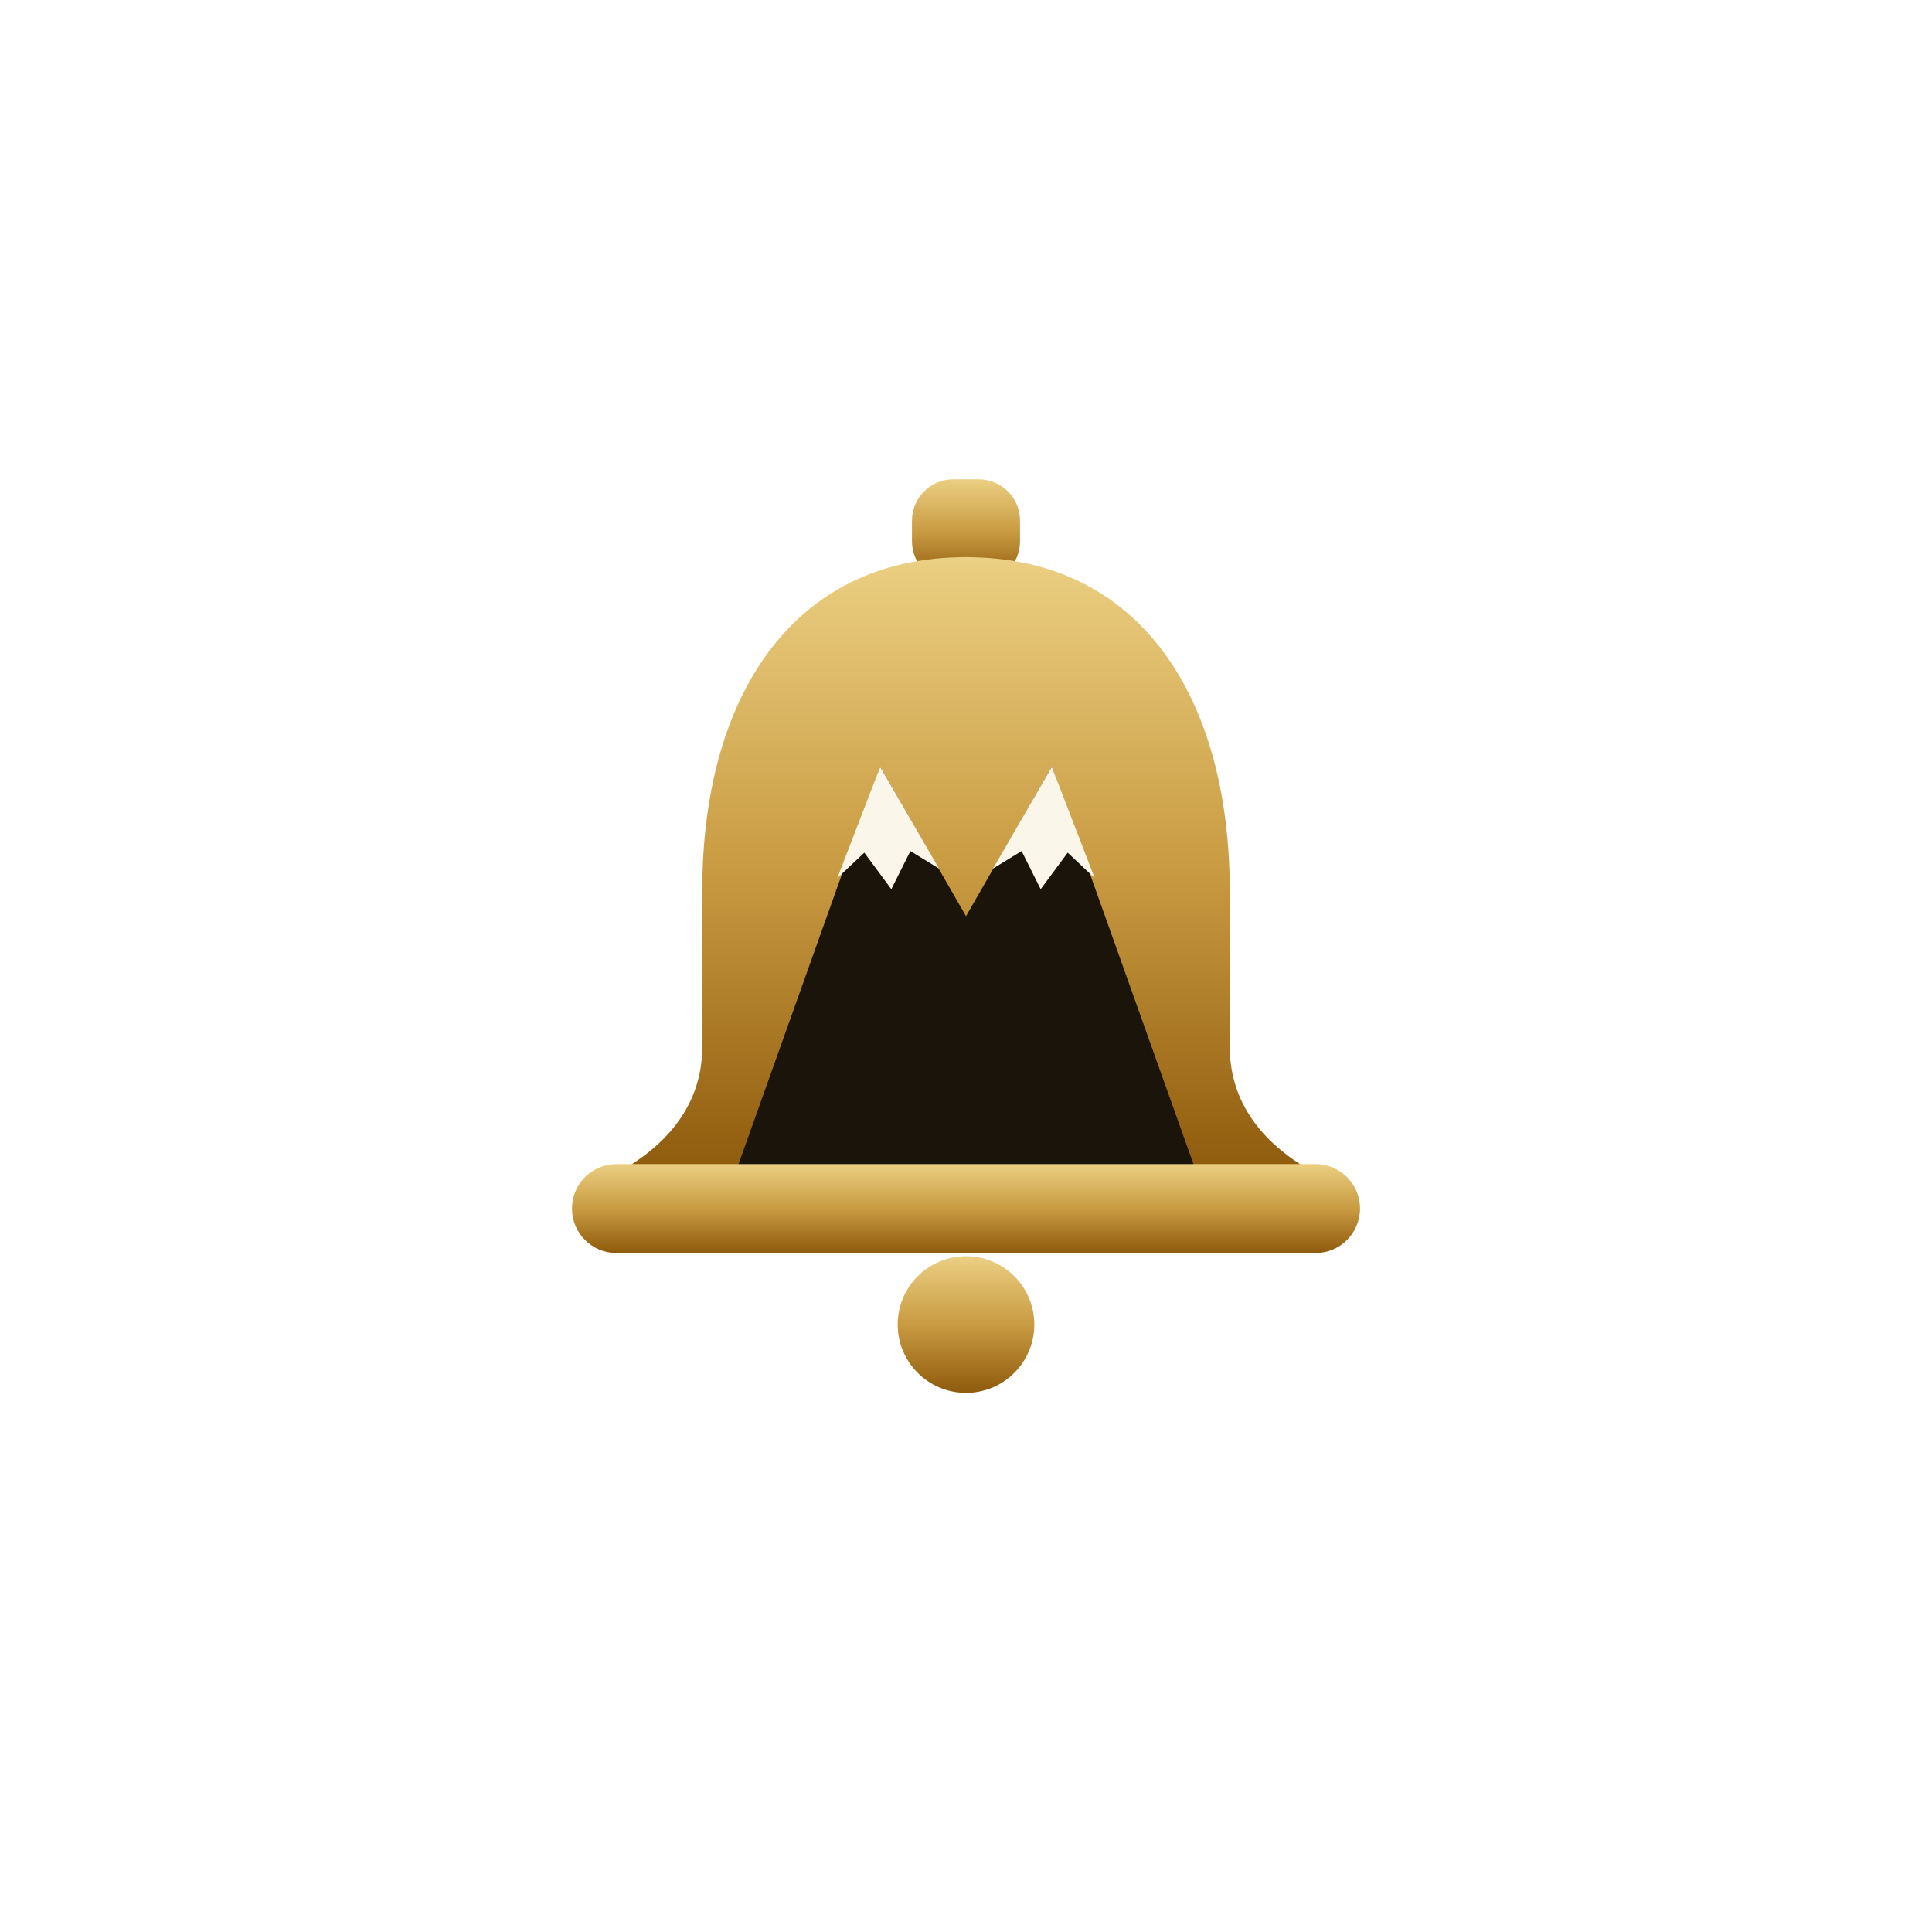
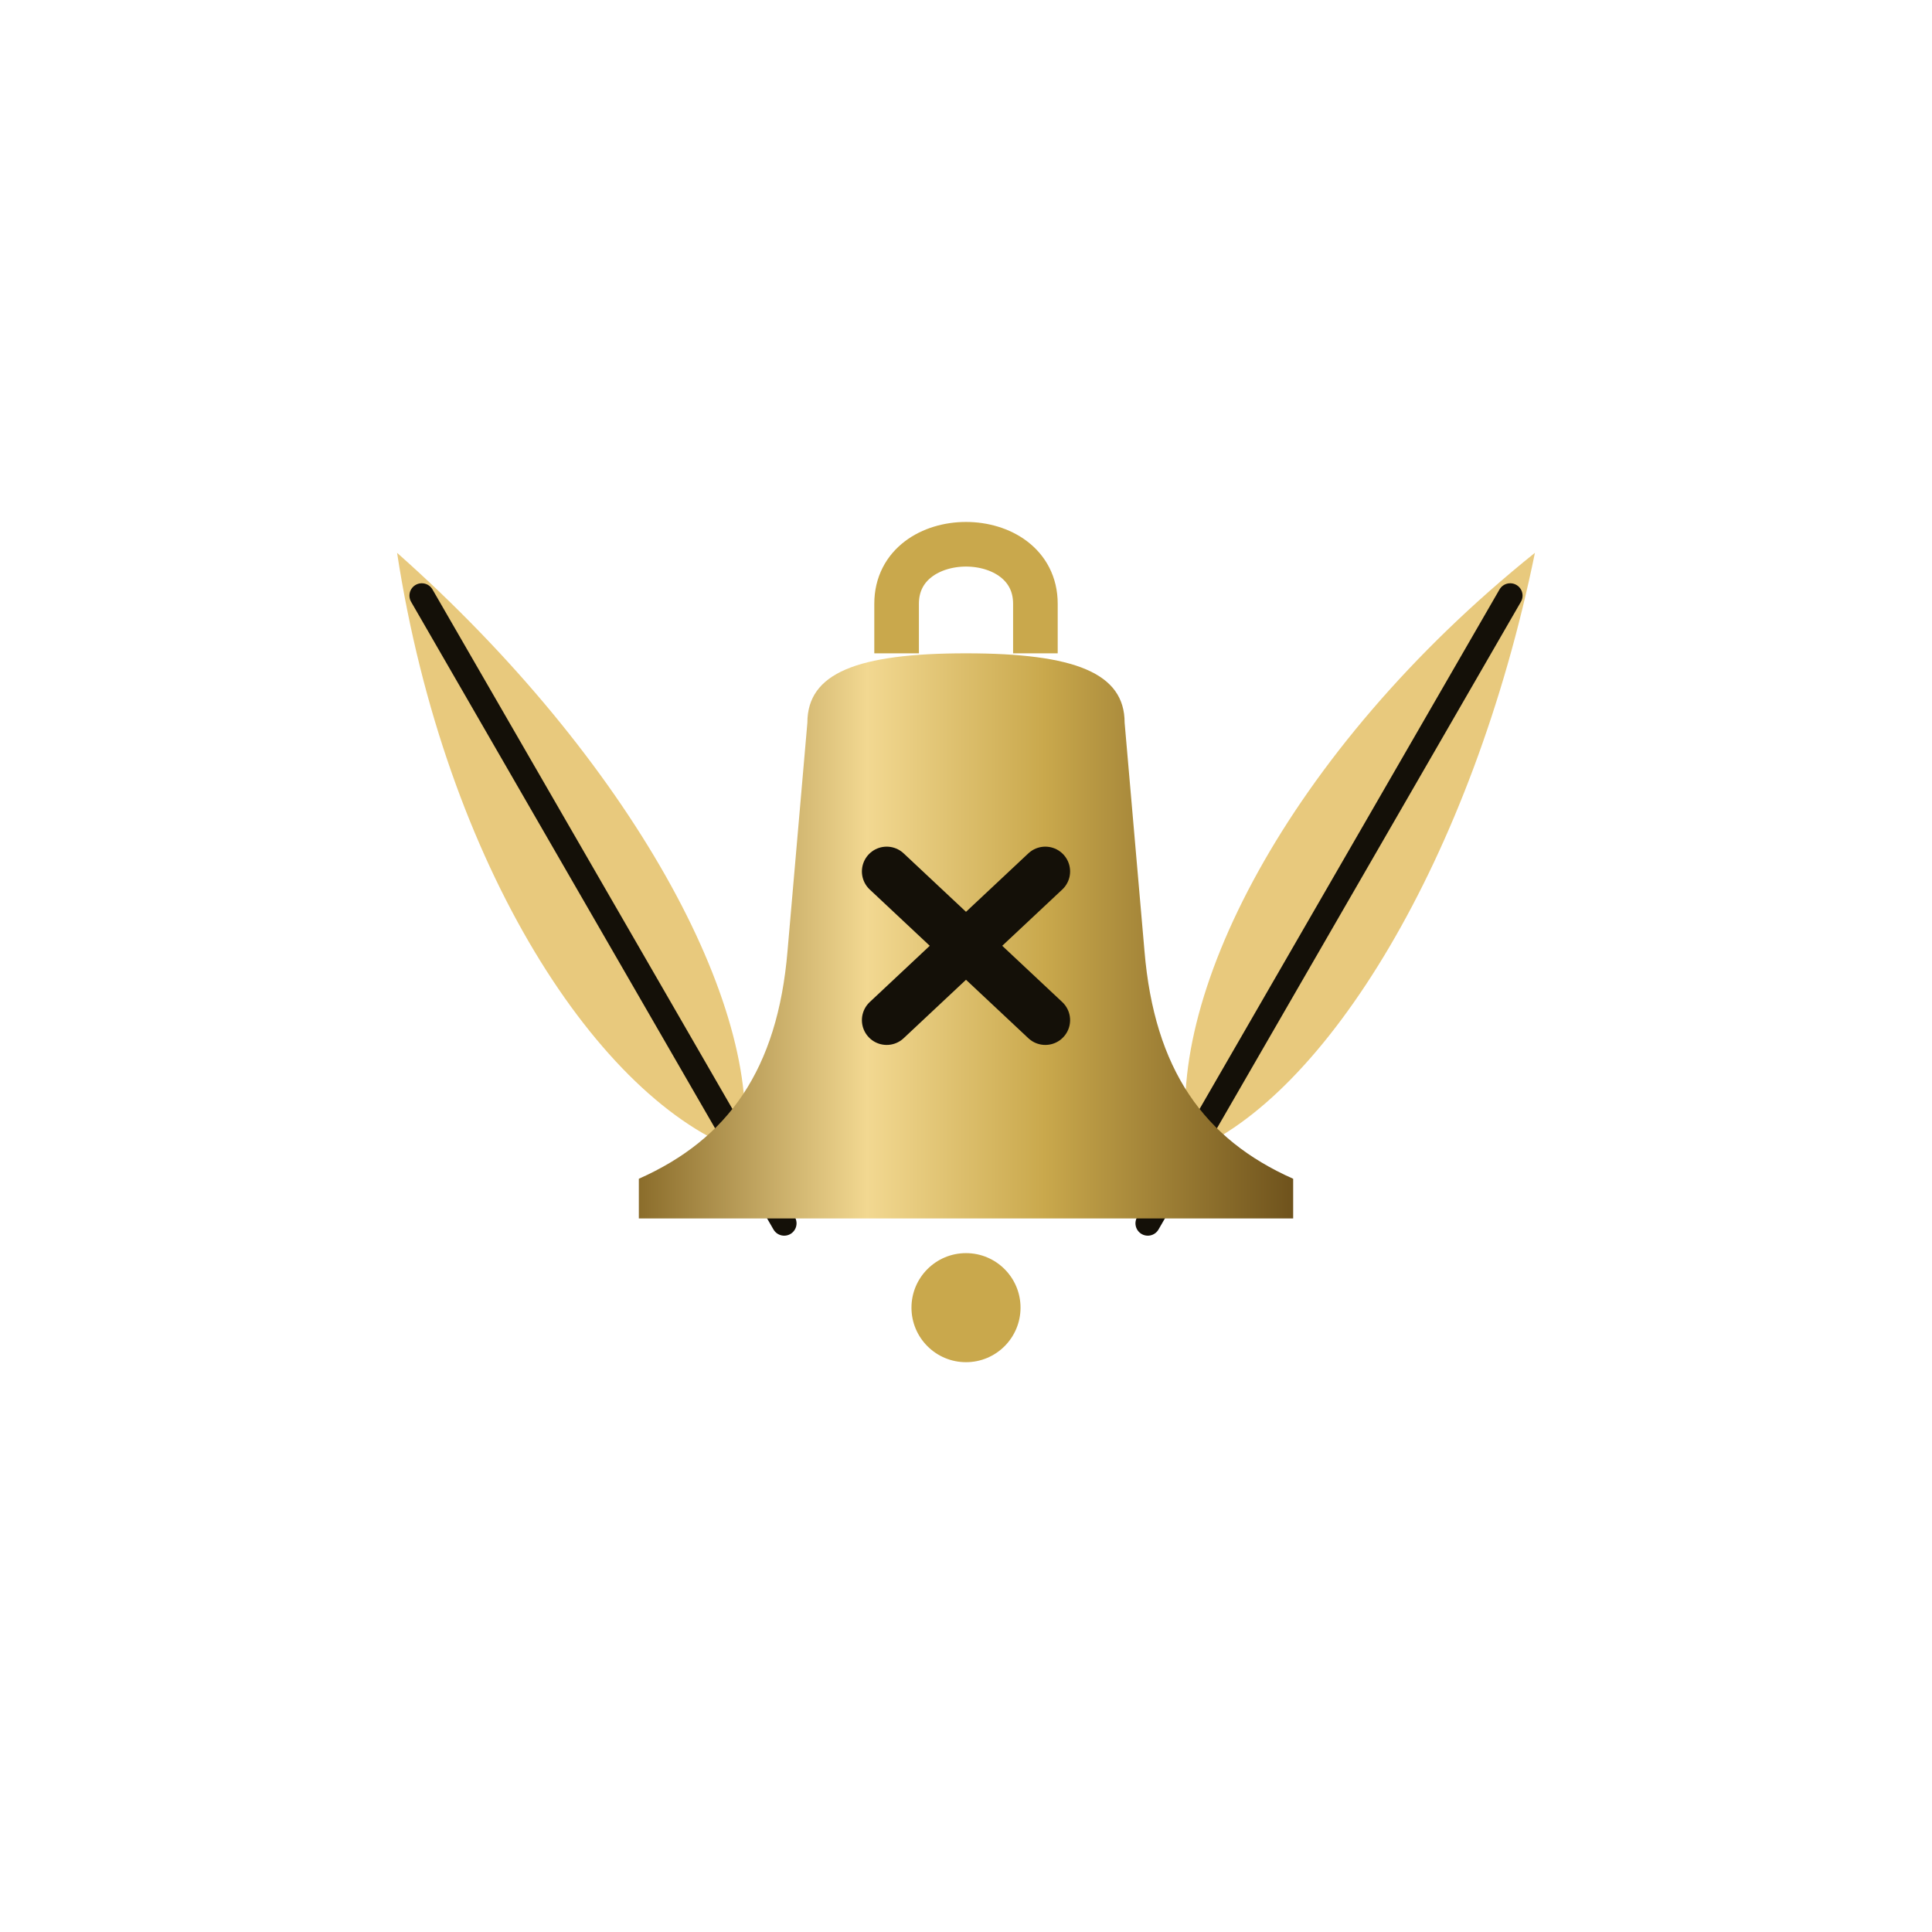
<svg xmlns="http://www.w3.org/2000/svg" width="456" height="456" viewBox="0 0 456 456">
-   <defs>
-     <linearGradient id="gold" x1="0" y1="0" x2="0" y2="1">
-       <stop offset="0" stop-color="#EBCF82" />
-       <stop offset="0.5" stop-color="#C99B42" />
-       <stop offset="1" stop-color="#8E5A0C" />
-     </linearGradient>
-   </defs>
-   <g transform="translate(108 100) scale(3.75)">
-     <rect x="28.6" y="3.5" width="6.8" height="6.5" rx="2.6" fill="url(#gold)" />
-     <path fill="url(#gold)" d="M32 8.4C21 8.4 15.4 17.3 15.4 29.4V39.2C15.4 43.1 12.9 45.7 9.6 47.4H54.4C51.1 45.7 48.6 43.1 48.6 39.2V29.4C48.6 17.3 43 8.4 32 8.4Z" />
-     <path fill="#1A140B" d="M17.4 47.4L26.6 21.6L32 31L37.4 21.6L46.6 47.4Z" />
-     <path fill="#FBF6EA" d="M26.6 21.6L30.3 28L28.5 26.9L27.3 29.3L25.6 27L23.9 28.6Z" />
-     <path fill="#FBF6EA" d="M37.4 21.6L40.1 28.6L38.4 27L36.7 29.3L35.5 26.9L33.7 28Z" />
-     <rect x="7.2" y="46.6" width="49.6" height="5.6" rx="2.8" fill="url(#gold)" />
-     <circle cx="32" cy="56.7" r="4.3" fill="url(#gold)" />
+   <g transform="translate(228 228) scale(1.8) translate(-100 -100)">
+     <defs>
+       <linearGradient id="g6" x1="0" y1="0" x2="1" y2="0">
+         <stop offset="0" stop-color="#8A6C2A" />
+         <stop offset=".35" stop-color="#F2D891" />
+         <stop offset=".62" stop-color="#C9A84C" />
+         <stop offset="1" stop-color="#6E521C" />
+       </linearGradient>
+     </defs>
+     <g transform="translate(74 130) rotate(-30) scale(1.08)">
+       <path d="M0 -6 C-12 -20 -14 -54 0 -90 C12 -54 11 -20 0 -6 Z" fill="#E8C97D" />
+       <path d="M0 4 L0 -84" stroke="#141008" stroke-width="3" stroke-linecap="round" />
+     </g>
+     <g transform="translate(126 130) rotate(30) scale(1.08)">
+       <path d="M0 -6 C-12 -20 -14 -54 0 -90 C12 -54 11 -20 0 -6 Z" fill="#E8C97D" />
+       <path d="M0 4 L0 -84" stroke="#141008" stroke-width="3" stroke-linecap="round" />
+     </g>
+     <g transform="translate(100 98) scale(1.3) translate(-100 -98)">
+       <path d="M93 68 L93 63 C93 55 107 55 107 63 L107 68" fill="none" stroke="#C9A84C" stroke-width="4.5" />
+       <path d="M84 75 C84 70 89 68 100 68 C111 68 116 70 116 75 L118 98 C119 110 124 117 133 121 L133 125 L67 125 L67 121 C76 117 81 110 82 98 Z" fill="url(#g6)" />
+       <path d="M92 90 L108 105 M108 90 L92 105" stroke="#141008" stroke-width="5" stroke-linecap="round" />
+       <circle cx="100" cy="134" r="5.5" fill="#C9A84C" />
+     </g>
  </g>
</svg>
